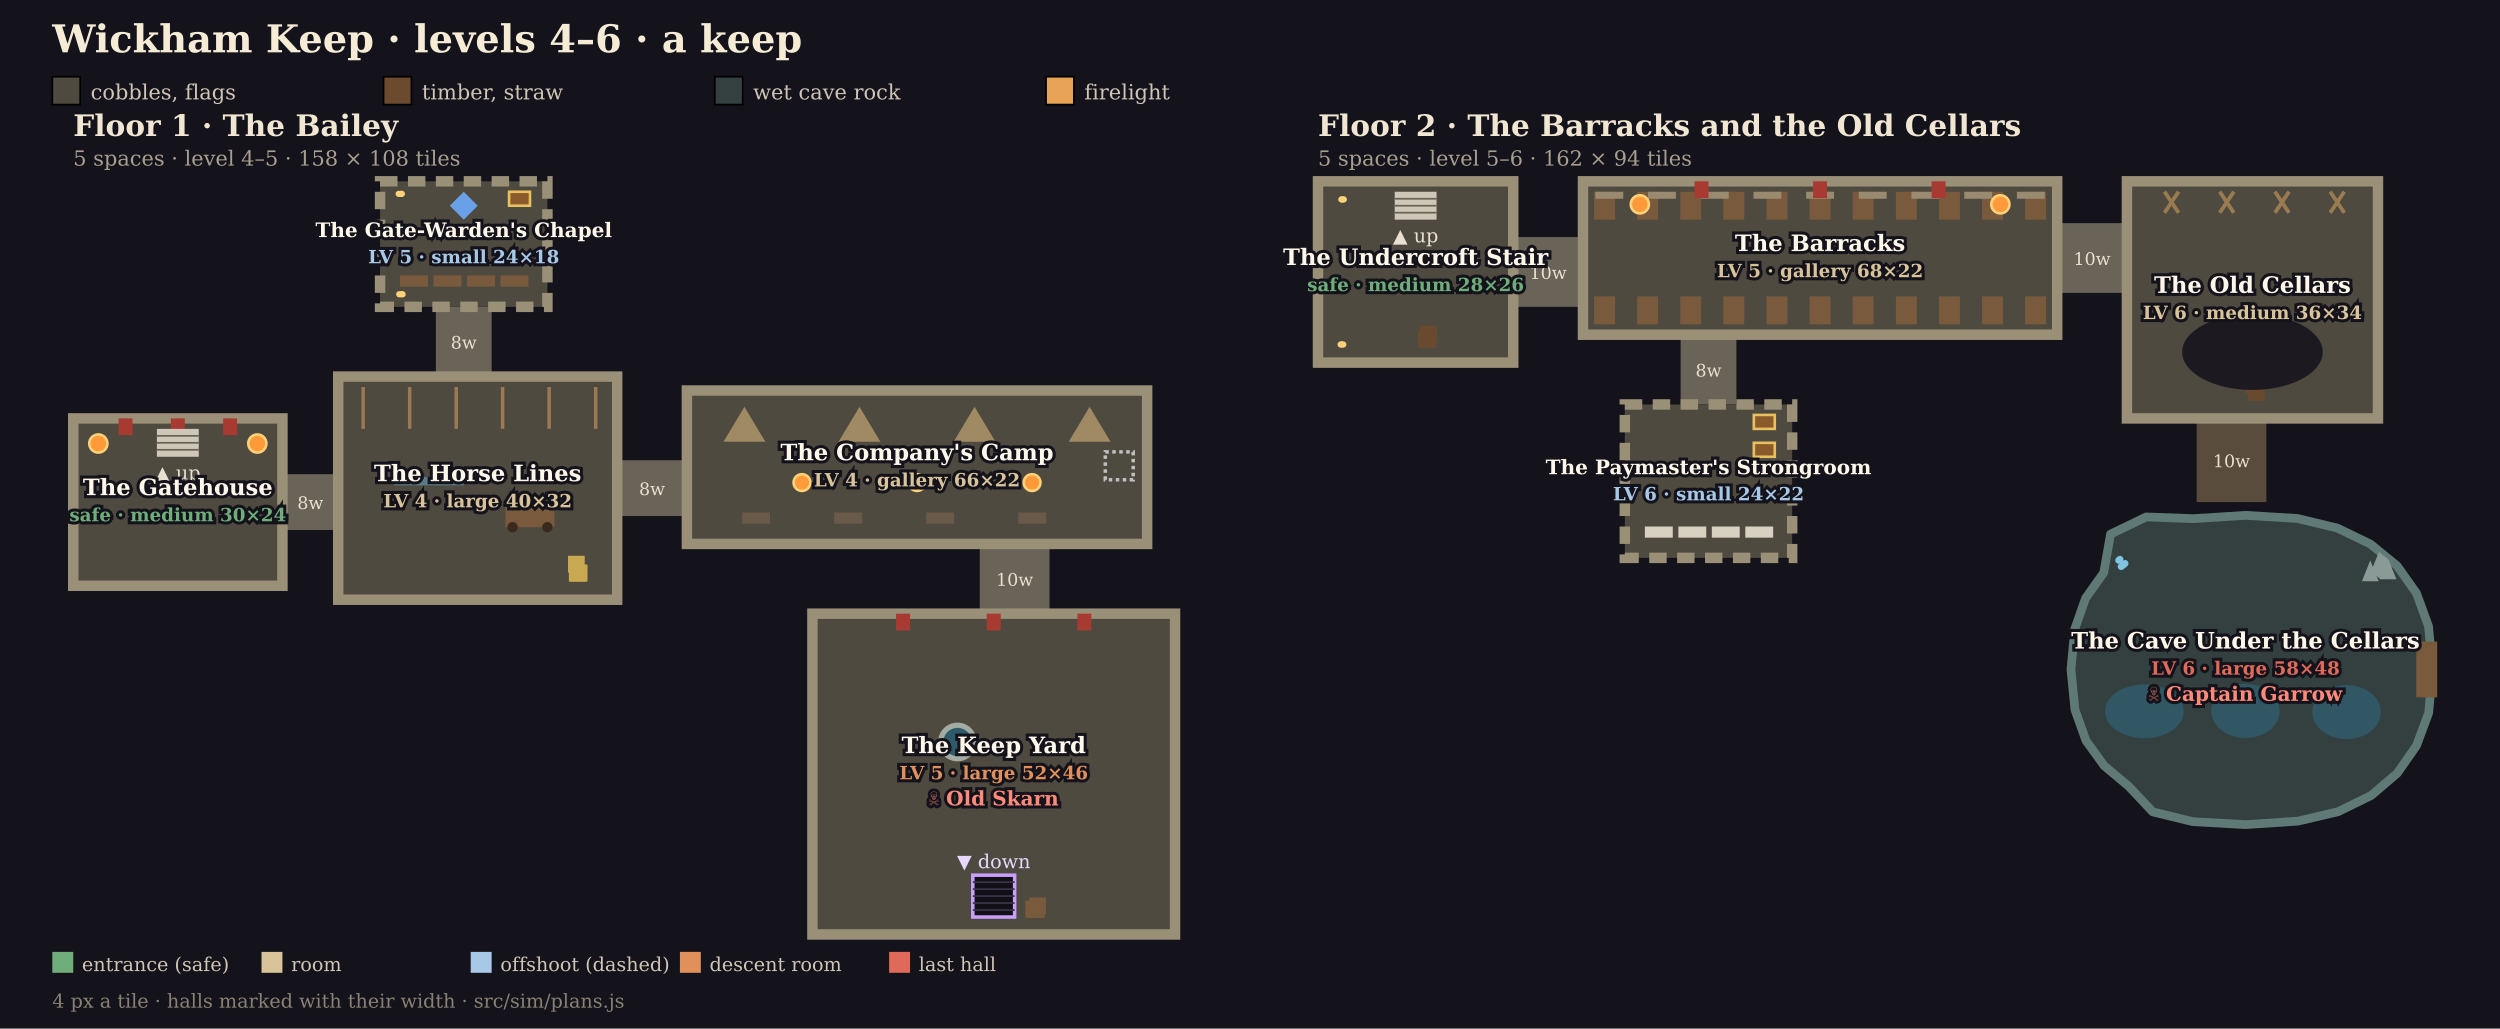
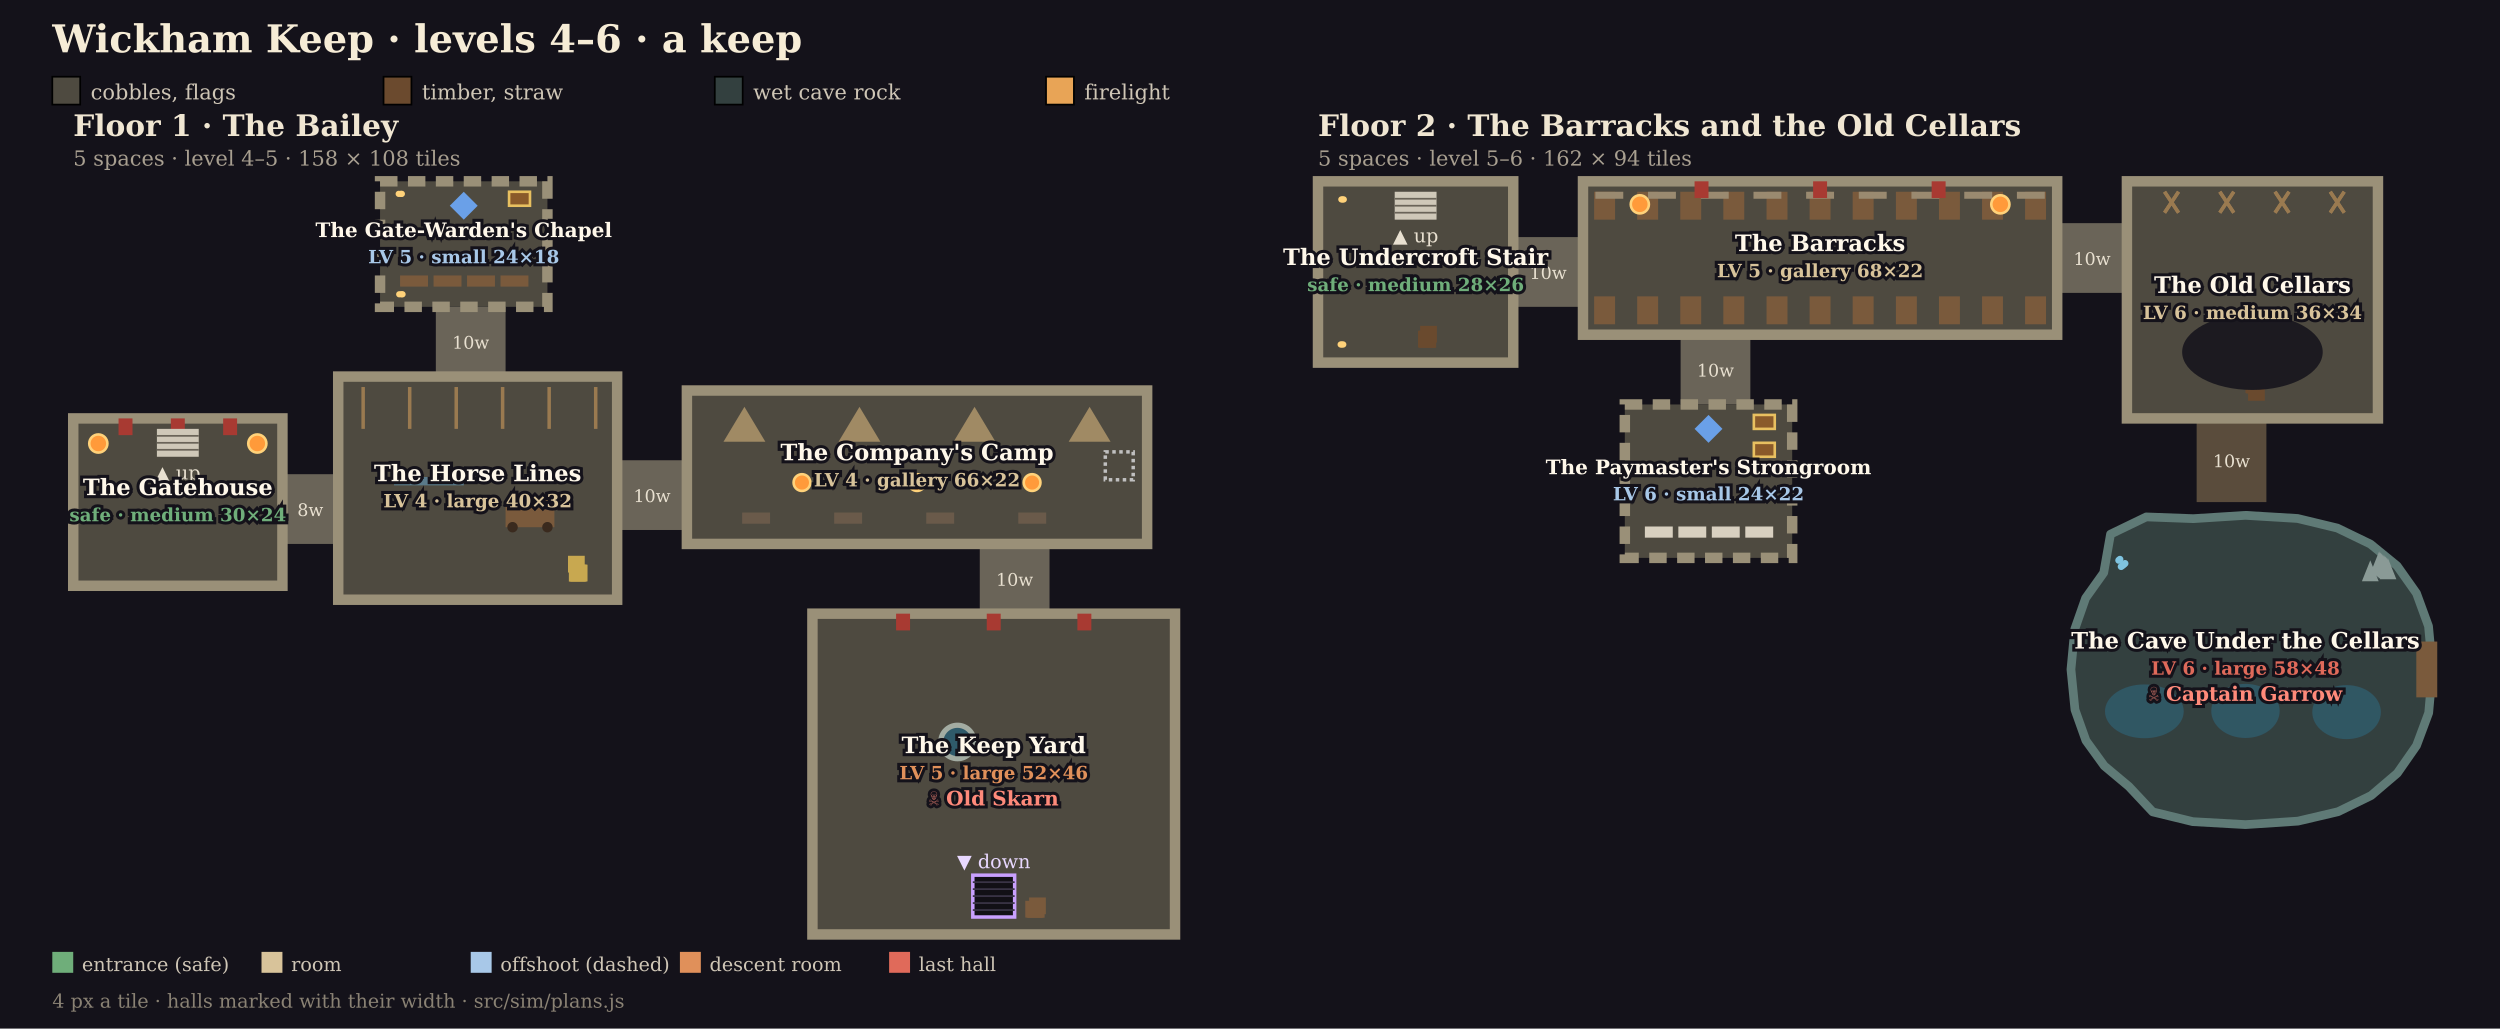
<svg xmlns="http://www.w3.org/2000/svg" width="1434" height="590" font-family="Georgia, 'DejaVu Serif', serif">
  <rect width="100%" height="100%" fill="#14121a" />
  <text x="30" y="30" font-size="22" font-weight="700" fill="#f6ecd6">Wickham Keep · levels 4–6 · a keep</text>
  <rect x="30" y="44" width="16" height="16" fill="#4e4a40" stroke="#000" stroke-width="1" />
  <text x="52" y="57" font-size="12" fill="#cfc6b6">cobbles, flags</text>
  <rect x="220" y="44" width="16" height="16" fill="#6b4a2e" stroke="#000" stroke-width="1" />
  <text x="242" y="57" font-size="12" fill="#cfc6b6">timber, straw</text>
  <rect x="410" y="44" width="16" height="16" fill="#33403f" stroke="#000" stroke-width="1" />
  <text x="432" y="57" font-size="12" fill="#cfc6b6">wet cave rock</text>
  <rect x="600" y="44" width="16" height="16" fill="#e8a456" stroke="#000" stroke-width="1" />
  <text x="622" y="57" font-size="12" fill="#cfc6b6">firelight</text>
  <text x="42" y="78" font-size="17" font-weight="600" fill="#f0e6d2">Floor 1 · The Bailey</text>
  <text x="42" y="95" font-size="12" fill="#a89f90">5 spaces · level 4–5 · 158 × 108 tiles</text>
-   <rect x="162" y="272" width="32" height="32" fill="#6a6458" />
-   <text x="178" y="292" font-size="10" text-anchor="middle" fill="#e8e0d0">8w</text>
-   <rect x="250" y="176" width="32" height="40" fill="#6a6458" />
-   <text x="266" y="200" font-size="10" text-anchor="middle" fill="#e8e0d0">8w</text>
-   <rect x="354" y="264" width="40" height="32" fill="#6a6458" />
-   <text x="374" y="284" font-size="10" text-anchor="middle" fill="#e8e0d0">8w</text>
+   <rect x="162" y="272" width="32" height="40" fill="#6a6458" />
+   <text x="178" y="296" font-size="10" text-anchor="middle" fill="#e8e0d0">8w</text>
+   <rect x="250" y="176" width="40" height="40" fill="#6a6458" />
+   <text x="270" y="200" font-size="10" text-anchor="middle" fill="#e8e0d0">10w</text>
+   <rect x="354" y="264" width="40" height="40" fill="#6a6458" />
+   <text x="374" y="288" font-size="10" text-anchor="middle" fill="#e8e0d0">10w</text>
  <rect x="562" y="312" width="40" height="40" fill="#6a6458" />
  <text x="582" y="336" font-size="10" text-anchor="middle" fill="#e8e0d0">10w</text>
  <rect x="42" y="240" width="120" height="96" fill="#4e4a40" stroke="#9a9078" stroke-width="6" />
  <circle cx="56.4" cy="254.4" r="5.2" fill="#ff9a3a" stroke="#ffd27a" stroke-width="1.5" />
  <circle cx="147.6" cy="254.4" r="5.2" fill="#ff9a3a" stroke="#ffd27a" stroke-width="1.5" />
  <rect x="68.0" y="240.0" width="8.0" height="9.6" fill="#a83a32" />
  <rect x="98.0" y="240.0" width="8.0" height="9.6" fill="#a83a32" />
  <rect x="128.0" y="240.0" width="8.0" height="9.6" fill="#a83a32" />
  <rect x="90.0" y="246.0" width="24.0" height="16.0" fill="#cfc8b8" />
  <path d="M90,250 h24" stroke="#6a6458" stroke-width="1" />
  <path d="M90,254 h24" stroke="#6a6458" stroke-width="1" />
  <path d="M90,258 h24" stroke="#6a6458" stroke-width="1" />
  <text x="102" y="275" font-size="11" text-anchor="middle" fill="#e8e0d0">▲ up</text>
  <rect x="194" y="216" width="160" height="128" fill="#4e4a40" stroke="#9a9078" stroke-width="6" />
  <rect x="207.3" y="222.0" width="2.0" height="24.0" fill="#9a7a50" />
  <rect x="234.0" y="222.0" width="2.0" height="24.0" fill="#9a7a50" />
  <rect x="260.7" y="222.0" width="2.0" height="24.0" fill="#9a7a50" />
  <rect x="287.3" y="222.0" width="2.0" height="24.0" fill="#9a7a50" />
  <rect x="314.0" y="222.0" width="2.0" height="24.0" fill="#9a7a50" />
  <rect x="340.7" y="222.0" width="2.0" height="24.0" fill="#9a7a50" />
  <rect x="325.8" y="318.8" width="9.6" height="9.6" fill="#c8a850" />
  <rect x="326.3" y="324.0" width="9.6" height="9.6" fill="#c8a850" />
  <rect x="326.9" y="323.9" width="9.6" height="9.6" fill="#c8a850" />
  <rect x="327.4" y="323.9" width="9.6" height="9.6" fill="#c8a850" />
  <rect x="226.0" y="273.6" width="40.0" height="4.8" fill="#5a7a8a" />
  <rect x="290.0" y="286.4" width="28.0" height="16.0" fill="#7a5a3c" />
  <circle cx="294.0" cy="302.4" r="3" fill="#3a2a1e" />
  <circle cx="314.0" cy="302.4" r="3" fill="#3a2a1e" />
  <rect x="218" y="104" width="96" height="72" fill="#4e4a40" stroke="#9a9078" stroke-width="6" stroke-dasharray="10 6" />
  <path d="M266,110 l8,8 l-8,8 l-8,-8 Z" fill="#6aa0e8" />
  <circle cx="230.2" cy="168.8" r="1.8" fill="#ffd27a" />
  <circle cx="229.9" cy="111.2" r="1.8" fill="#ffd27a" />
  <circle cx="230.9" cy="168.8" r="1.8" fill="#ffd27a" />
  <circle cx="230.5" cy="111.2" r="1.8" fill="#ffd27a" />
  <circle cx="229.0" cy="168.8" r="1.8" fill="#ffd27a" />
  <circle cx="228.7" cy="111.2" r="1.8" fill="#ffd27a" />
  <rect x="229.5" y="158.0" width="16.0" height="6.4" fill="#7a5a3c" />
  <rect x="248.7" y="158.0" width="16.0" height="6.4" fill="#7a5a3c" />
  <rect x="267.9" y="158.0" width="16.0" height="6.4" fill="#7a5a3c" />
  <rect x="287.1" y="158.0" width="16.0" height="6.4" fill="#7a5a3c" />
  <rect x="292.0" y="110.0" width="12.0" height="8.0" fill="#8a5a2a" stroke="#e8c060" stroke-width="1.5" />
  <rect x="394" y="224" width="264" height="88" fill="#4e4a40" stroke="#9a9078" stroke-width="6" />
  <path d="M415,253.36 L427,233.36 L439,253.36 Z" fill="#a08a64" />
  <path d="M481,253.36 L493,233.36 L505,253.36 Z" fill="#a08a64" />
  <path d="M547,253.36 L559,233.36 L571,253.36 Z" fill="#a08a64" />
  <path d="M613,253.36 L625,233.36 L637,253.36 Z" fill="#a08a64" />
  <circle cx="460.0" cy="276.8" r="4.8" fill="#ff9a3a" stroke="#ffd27a" stroke-width="1.5" />
  <circle cx="526.0" cy="276.8" r="4.8" fill="#ff9a3a" stroke="#ffd27a" stroke-width="1.5" />
  <circle cx="592.0" cy="276.8" r="4.8" fill="#ff9a3a" stroke="#ffd27a" stroke-width="1.5" />
  <rect x="425.7" y="294.0" width="16.0" height="6.4" fill="#6a5a4a" />
  <rect x="478.5" y="294.0" width="16.0" height="6.4" fill="#6a5a4a" />
  <rect x="531.3" y="294.0" width="16.0" height="6.4" fill="#6a5a4a" />
  <rect x="584.1" y="294.0" width="16.0" height="6.4" fill="#6a5a4a" />
  <rect x="634.0" y="259.2" width="16.0" height="16.0" fill="none" stroke="#c0c0c0" stroke-width="2" stroke-dasharray="2 2" />
  <rect x="466" y="352" width="208" height="184" fill="#4e4a40" stroke="#9a9078" stroke-width="6" />
  <circle cx="549.2" cy="425.6" r="9.6" fill="#2f5a6a" stroke="#a3aca2" stroke-width="3" />
  <rect x="590.3" y="514.8" width="9.6" height="9.6" fill="#7a5a3c" />
  <rect x="589.6" y="516.8" width="9.6" height="9.6" fill="#7a5a3c" />
  <rect x="588.9" y="516.8" width="9.6" height="9.6" fill="#7a5a3c" />
  <rect x="588.1" y="516.7" width="9.6" height="9.6" fill="#7a5a3c" />
  <rect x="514.0" y="352.0" width="8.0" height="9.6" fill="#a83a32" />
  <rect x="566.0" y="352.0" width="8.0" height="9.6" fill="#a83a32" />
  <rect x="618.0" y="352.0" width="8.0" height="9.6" fill="#a83a32" />
  <rect x="558.0" y="502.0" width="24.0" height="24.0" fill="#121016" stroke="#c9a0ff" stroke-width="2" />
  <path d="M558,506 h24" stroke="#3a3446" stroke-width="1" />
  <path d="M558,510 h24" stroke="#3a3446" stroke-width="1" />
  <path d="M558,514 h24" stroke="#3a3446" stroke-width="1" />
  <path d="M558,518 h24" stroke="#3a3446" stroke-width="1" />
  <path d="M558,522 h24" stroke="#3a3446" stroke-width="1" />
  <text x="570" y="498" font-size="11" text-anchor="middle" fill="#e8d8ff">▼ down</text>
  <text x="102" y="284" font-size="13" font-weight="700" text-anchor="middle" fill="#fff8ea" paint-order="stroke" stroke="#14121a" stroke-width="3.5">The Gatehouse</text>
  <text x="102" y="299" font-size="10.5" font-weight="600" text-anchor="middle" fill="#6fae7a" paint-order="stroke" stroke="#14121a" stroke-width="3.5">safe · medium 30×24</text>
  <text x="274" y="276" font-size="13" font-weight="700" text-anchor="middle" fill="#fff8ea" paint-order="stroke" stroke="#14121a" stroke-width="3.5">The Horse Lines</text>
  <text x="274" y="291" font-size="10.5" font-weight="600" text-anchor="middle" fill="#d8c39a" paint-order="stroke" stroke="#14121a" stroke-width="3.5">LV 4 · large 40×32</text>
  <text x="266" y="136" font-size="11.5" font-weight="700" text-anchor="middle" fill="#fff8ea" paint-order="stroke" stroke="#14121a" stroke-width="3.5">The Gate-Warden's Chapel</text>
  <text x="266" y="151" font-size="10.5" font-weight="600" text-anchor="middle" fill="#a8c8e8" paint-order="stroke" stroke="#14121a" stroke-width="3.5">LV 5 · small 24×18</text>
  <text x="526" y="264" font-size="13" font-weight="700" text-anchor="middle" fill="#fff8ea" paint-order="stroke" stroke="#14121a" stroke-width="3.5">The Company's Camp</text>
  <text x="526" y="279" font-size="10.5" font-weight="600" text-anchor="middle" fill="#d8c39a" paint-order="stroke" stroke="#14121a" stroke-width="3.5">LV 4 · gallery 66×22</text>
  <text x="570" y="432" font-size="13" font-weight="700" text-anchor="middle" fill="#fff8ea" paint-order="stroke" stroke="#14121a" stroke-width="3.5">The Keep Yard</text>
  <text x="570" y="447" font-size="10.5" font-weight="600" text-anchor="middle" fill="#e0905a" paint-order="stroke" stroke="#14121a" stroke-width="3.5">LV 5 · large 52×46</text>
  <text x="570" y="462" font-size="11.5" font-weight="700" text-anchor="middle" fill="#ff8a7a" paint-order="stroke" stroke="#14121a" stroke-width="3.5">☠ Old Skarn</text>
  <text x="756" y="78" font-size="17" font-weight="600" fill="#f0e6d2">Floor 2 · The Barracks and the Old Cellars</text>
  <text x="756" y="95" font-size="12" fill="#a89f90">5 spaces · level 5–6 · 162 × 94 tiles</text>
  <rect x="868" y="136" width="40" height="40" fill="#6a6458" />
  <text x="888" y="160" font-size="10" text-anchor="middle" fill="#e8e0d0">10w</text>
-   <rect x="964" y="192" width="32" height="40" fill="#6a6458" />
-   <text x="980" y="216" font-size="10" text-anchor="middle" fill="#e8e0d0">8w</text>
+   <rect x="964" y="192" width="40" height="40" fill="#6a6458" />
+   <text x="984" y="216" font-size="10" text-anchor="middle" fill="#e8e0d0">10w</text>
  <rect x="1180" y="128" width="40" height="40" fill="#6a6458" />
  <text x="1200" y="152" font-size="10" text-anchor="middle" fill="#e8e0d0">10w</text>
  <rect x="1260" y="240" width="40" height="48" fill="#5a4c3c" />
  <text x="1280" y="268" font-size="10" text-anchor="middle" fill="#e8e0d0">10w</text>
  <rect x="756" y="104" width="112" height="104" fill="#4e4a40" stroke="#9a9078" stroke-width="6" />
  <rect x="814.6" y="186.9" width="9.6" height="9.6" fill="#6a4a2e" />
  <rect x="814.2" y="189.8" width="9.6" height="9.6" fill="#6a4a2e" />
  <rect x="813.8" y="189.8" width="9.6" height="9.6" fill="#6a4a2e" />
  <rect x="813.4" y="189.7" width="9.6" height="9.6" fill="#6a4a2e" />
  <circle cx="770.5" cy="197.6" r="1.8" fill="#ffd27a" />
  <circle cx="770.8" cy="114.4" r="1.8" fill="#ffd27a" />
  <circle cx="769.7" cy="197.6" r="1.8" fill="#ffd27a" />
  <circle cx="770.1" cy="114.4" r="1.8" fill="#ffd27a" />
  <circle cx="769.0" cy="197.6" r="1.8" fill="#ffd27a" />
  <circle cx="769.4" cy="114.4" r="1.8" fill="#ffd27a" />
  <rect x="800.0" y="110.0" width="24.0" height="16.0" fill="#cfc8b8" />
  <path d="M800,114 h24" stroke="#6a6458" stroke-width="1" />
  <path d="M800,118 h24" stroke="#6a6458" stroke-width="1" />
  <path d="M800,122 h24" stroke="#6a6458" stroke-width="1" />
  <text x="812" y="139" font-size="11" text-anchor="middle" fill="#e8e0d0">▲ up</text>
  <rect x="908" y="104" width="272" height="88" fill="#4e4a40" stroke="#9a9078" stroke-width="6" />
  <rect x="914.4" y="110.0" width="12.0" height="16.0" fill="#7a5a3c" />
  <rect x="914.4" y="170.0" width="12.0" height="16.0" fill="#7a5a3c" />
  <rect x="939.1" y="110.0" width="12.0" height="16.0" fill="#7a5a3c" />
  <rect x="939.1" y="170.0" width="12.0" height="16.0" fill="#7a5a3c" />
  <rect x="963.8" y="110.0" width="12.0" height="16.0" fill="#7a5a3c" />
  <rect x="963.8" y="170.0" width="12.0" height="16.0" fill="#7a5a3c" />
  <rect x="988.5" y="110.0" width="12.0" height="16.0" fill="#7a5a3c" />
  <rect x="988.5" y="170.0" width="12.0" height="16.0" fill="#7a5a3c" />
  <rect x="1013.3" y="110.0" width="12.0" height="16.0" fill="#7a5a3c" />
  <rect x="1013.3" y="170.0" width="12.0" height="16.0" fill="#7a5a3c" />
  <rect x="1038.0" y="110.0" width="12.0" height="16.0" fill="#7a5a3c" />
  <rect x="1038.0" y="170.0" width="12.0" height="16.0" fill="#7a5a3c" />
  <rect x="1062.7" y="110.0" width="12.0" height="16.0" fill="#7a5a3c" />
  <rect x="1062.7" y="170.0" width="12.0" height="16.0" fill="#7a5a3c" />
  <rect x="1087.5" y="110.0" width="12.0" height="16.0" fill="#7a5a3c" />
  <rect x="1087.5" y="170.0" width="12.0" height="16.0" fill="#7a5a3c" />
  <rect x="1112.2" y="110.0" width="12.0" height="16.0" fill="#7a5a3c" />
  <rect x="1112.2" y="170.0" width="12.0" height="16.0" fill="#7a5a3c" />
  <rect x="1136.9" y="110.0" width="12.0" height="16.0" fill="#7a5a3c" />
  <rect x="1136.9" y="170.0" width="12.0" height="16.0" fill="#7a5a3c" />
  <rect x="1161.6" y="110.0" width="12.0" height="16.0" fill="#7a5a3c" />
  <rect x="1161.6" y="170.0" width="12.0" height="16.0" fill="#7a5a3c" />
  <rect x="915.1" y="110.0" width="16.0" height="4.0" fill="#9a8a70" />
  <rect x="945.3" y="110.0" width="16.0" height="4.0" fill="#9a8a70" />
  <rect x="975.6" y="110.0" width="16.0" height="4.0" fill="#9a8a70" />
  <rect x="1005.8" y="110.0" width="16.0" height="4.0" fill="#9a8a70" />
  <rect x="1036.0" y="110.0" width="16.0" height="4.0" fill="#9a8a70" />
  <rect x="1066.2" y="110.0" width="16.0" height="4.0" fill="#9a8a70" />
  <rect x="1096.4" y="110.0" width="16.0" height="4.0" fill="#9a8a70" />
  <rect x="1126.7" y="110.0" width="16.0" height="4.0" fill="#9a8a70" />
  <rect x="1156.9" y="110.0" width="16.0" height="4.0" fill="#9a8a70" />
  <rect x="972.0" y="104.0" width="8.0" height="9.6" fill="#a83a32" />
  <rect x="1040.0" y="104.0" width="8.0" height="9.6" fill="#a83a32" />
  <rect x="1108.0" y="104.0" width="8.0" height="9.6" fill="#a83a32" />
  <circle cx="940.6" cy="117.2" r="5.2" fill="#ff9a3a" stroke="#ffd27a" stroke-width="1.5" />
  <circle cx="1147.4" cy="117.2" r="5.2" fill="#ff9a3a" stroke="#ffd27a" stroke-width="1.5" />
  <rect x="932" y="232" width="96" height="88" fill="#4e4a40" stroke="#9a9078" stroke-width="6" stroke-dasharray="10 6" />
  <rect x="1006.0" y="238.0" width="12.0" height="8.0" fill="#8a5a2a" stroke="#e8c060" stroke-width="1.5" />
  <rect x="1006.0" y="254.0" width="12.0" height="8.0" fill="#8a5a2a" stroke="#e8c060" stroke-width="1.5" />
  <rect x="943.5" y="302.0" width="16.0" height="6.4" fill="#d8d0c0" />
  <rect x="962.7" y="302.0" width="16.0" height="6.4" fill="#d8d0c0" />
  <rect x="981.9" y="302.0" width="16.0" height="6.4" fill="#d8d0c0" />
  <rect x="1001.1" y="302.0" width="16.0" height="6.4" fill="#d8d0c0" />
+   <path d="M980,238 l8,8 l-8,8 l-8,-8 Z" fill="#6aa0e8" />
  <rect x="1220" y="104" width="144" height="136" fill="#4e4a40" stroke="#9a9078" stroke-width="6" />
  <rect x="1289.5" y="220.3" width="9.6" height="9.6" fill="#6a4a2e" />
  <rect x="1289.0" y="216.0" width="9.6" height="9.6" fill="#6a4a2e" />
  <rect x="1288.5" y="216.1" width="9.6" height="9.6" fill="#6a4a2e" />
  <rect x="1288.0" y="215.9" width="9.6" height="9.6" fill="#6a4a2e" />
  <path d="M1241.6,110 l8,12 M1249.6,110 l-8,12" stroke="#9a7a50" stroke-width="2" />
  <path d="M1273.28,110 l8,12 M1281.28,110 l-8,12" stroke="#9a7a50" stroke-width="2" />
  <path d="M1304.96,110 l8,12 M1312.96,110 l-8,12" stroke="#9a7a50" stroke-width="2" />
  <path d="M1336.64,110 l8,12 M1344.64,110 l-8,12" stroke="#9a7a50" stroke-width="2" />
  <ellipse cx="1292" cy="201.92" rx="40.32" ry="21.76" fill="#1c1a20" />
  <path d="M1241.6,110 l8,12 M1249.6,110 l-8,12" stroke="#9a7a50" stroke-width="2" />
  <path d="M1273.28,110 l8,12 M1281.28,110 l-8,12" stroke="#9a7a50" stroke-width="2" />
  <path d="M1304.96,110 l8,12 M1312.96,110 l-8,12" stroke="#9a7a50" stroke-width="2" />
  <path d="M1336.64,110 l8,12 M1344.64,110 l-8,12" stroke="#9a7a50" stroke-width="2" />
  <polygon points="1395.3,384.0 1393.1,408.9 1386.1,427.7 1375.1,443.5 1360.1,456.3 1341.1,465.6 1318.1,471.0 1288.0,473.0 1257.8,471.3 1234.8,465.7 1221.1,451.1 1207.0,439.3 1196.5,424.8 1190.2,407.1 1187.9,384.0 1190.1,360.8 1196.3,343.1 1206.7,328.5 1210.6,306.4 1231.1,296.5 1258.1,297.5 1288.0,295.6 1317.9,297.4 1340.7,302.9 1359.7,312.1 1375.0,324.6 1386.1,340.3 1393.0,359.2" fill="#33403f" stroke="#5f7a76" stroke-width="5" stroke-linejoin="round" />
  <ellipse cx="1230" cy="408.02" rx="22.582" ry="15.43" fill="#2f5a6a" opacity="0.85" />
  <ellipse cx="1288" cy="407.795" rx="19.625" ry="15.524" fill="#2f5a6a" opacity="0.85" />
  <ellipse cx="1346" cy="408.47" rx="19.672" ry="15.492" fill="#2f5a6a" opacity="0.85" />
  <path d="M1360.596,328.838 L1365.396,316.838 L1370.196,328.838 Z" fill="#8a9a96" />
  <path d="M1359.871,328.268 L1364.671,316.268 L1369.471,328.268 Z" fill="#8a9a96" />
  <path d="M1362.046,329.978 L1366.846,317.978 L1371.646,329.978 Z" fill="#8a9a96" />
  <path d="M1361.321,329.408 L1366.121,317.408 L1370.921,329.408 Z" fill="#8a9a96" />
  <path d="M1363.496,331.118 L1368.296,319.118 L1373.096,331.118 Z" fill="#8a9a96" />
  <path d="M1362.771,330.548 L1367.571,318.548 L1372.371,330.548 Z" fill="#8a9a96" />
  <path d="M1364.946,332.258 L1369.746,320.258 L1374.546,332.258 Z" fill="#8a9a96" />
  <path d="M1364.221,331.688 L1369.021,319.688 L1373.821,331.688 Z" fill="#8a9a96" />
  <path d="M1354.796,333.398 L1359.596,321.398 L1364.396,333.398 Z" fill="#8a9a96" />
  <circle cx="1218.9" cy="323.2" r="2" fill="#7fc4e0" />
  <circle cx="1218.2" cy="323.8" r="2" fill="#7fc4e0" />
  <circle cx="1217.5" cy="324.4" r="2" fill="#7fc4e0" />
  <circle cx="1216.7" cy="325.0" r="2" fill="#7fc4e0" />
  <circle cx="1216.0" cy="320.8" r="2" fill="#7fc4e0" />
  <circle cx="1215.3" cy="321.4" r="2" fill="#7fc4e0" />
  <rect x="1386.0" y="368.0" width="12.0" height="32.0" fill="#7a5a3c" />
  <text x="812" y="152" font-size="13" font-weight="700" text-anchor="middle" fill="#fff8ea" paint-order="stroke" stroke="#14121a" stroke-width="3.5">The Undercroft Stair</text>
  <text x="812" y="167" font-size="10.5" font-weight="600" text-anchor="middle" fill="#6fae7a" paint-order="stroke" stroke="#14121a" stroke-width="3.5">safe · medium 28×26</text>
  <text x="1044" y="144" font-size="13" font-weight="700" text-anchor="middle" fill="#fff8ea" paint-order="stroke" stroke="#14121a" stroke-width="3.5">The Barracks</text>
  <text x="1044" y="159" font-size="10.5" font-weight="600" text-anchor="middle" fill="#d8c39a" paint-order="stroke" stroke="#14121a" stroke-width="3.5">LV 5 · gallery 68×22</text>
  <text x="980" y="272" font-size="11.5" font-weight="700" text-anchor="middle" fill="#fff8ea" paint-order="stroke" stroke="#14121a" stroke-width="3.5">The Paymaster's Strongroom</text>
  <text x="980" y="287" font-size="10.5" font-weight="600" text-anchor="middle" fill="#a8c8e8" paint-order="stroke" stroke="#14121a" stroke-width="3.5">LV 6 · small 24×22</text>
  <text x="1292" y="168" font-size="13" font-weight="700" text-anchor="middle" fill="#fff8ea" paint-order="stroke" stroke="#14121a" stroke-width="3.5">The Old Cellars</text>
  <text x="1292" y="183" font-size="10.5" font-weight="600" text-anchor="middle" fill="#d8c39a" paint-order="stroke" stroke="#14121a" stroke-width="3.5">LV 6 · medium 36×34</text>
  <text x="1288" y="372" font-size="13" font-weight="700" text-anchor="middle" fill="#fff8ea" paint-order="stroke" stroke="#14121a" stroke-width="3.5">The Cave Under the Cellars</text>
  <text x="1288" y="387" font-size="10.5" font-weight="600" text-anchor="middle" fill="#e06a5a" paint-order="stroke" stroke="#14121a" stroke-width="3.5">LV 6 · large 58×48</text>
  <text x="1288" y="402" font-size="11.5" font-weight="700" text-anchor="middle" fill="#ff8a7a" paint-order="stroke" stroke="#14121a" stroke-width="3.5">☠ Captain Garrow</text>
  <rect x="30" y="546" width="12" height="12" fill="#6fae7a" />
  <text x="47" y="557" font-size="11" fill="#cfc6b6">entrance (safe)</text>
  <rect x="150" y="546" width="12" height="12" fill="#d8c39a" />
  <text x="167" y="557" font-size="11" fill="#cfc6b6">room</text>
  <rect x="270" y="546" width="12" height="12" fill="#a8c8e8" />
  <text x="287" y="557" font-size="11" fill="#cfc6b6">offshoot (dashed)</text>
  <rect x="390" y="546" width="12" height="12" fill="#e0905a" />
  <text x="407" y="557" font-size="11" fill="#cfc6b6">descent room</text>
  <rect x="510" y="546" width="12" height="12" fill="#e06a5a" />
  <text x="527" y="557" font-size="11" fill="#cfc6b6">last hall</text>
  <text x="30" y="578" font-size="11" fill="#8a8274">4 px a tile · halls marked with their width · src/sim/plans.js</text>
</svg>
